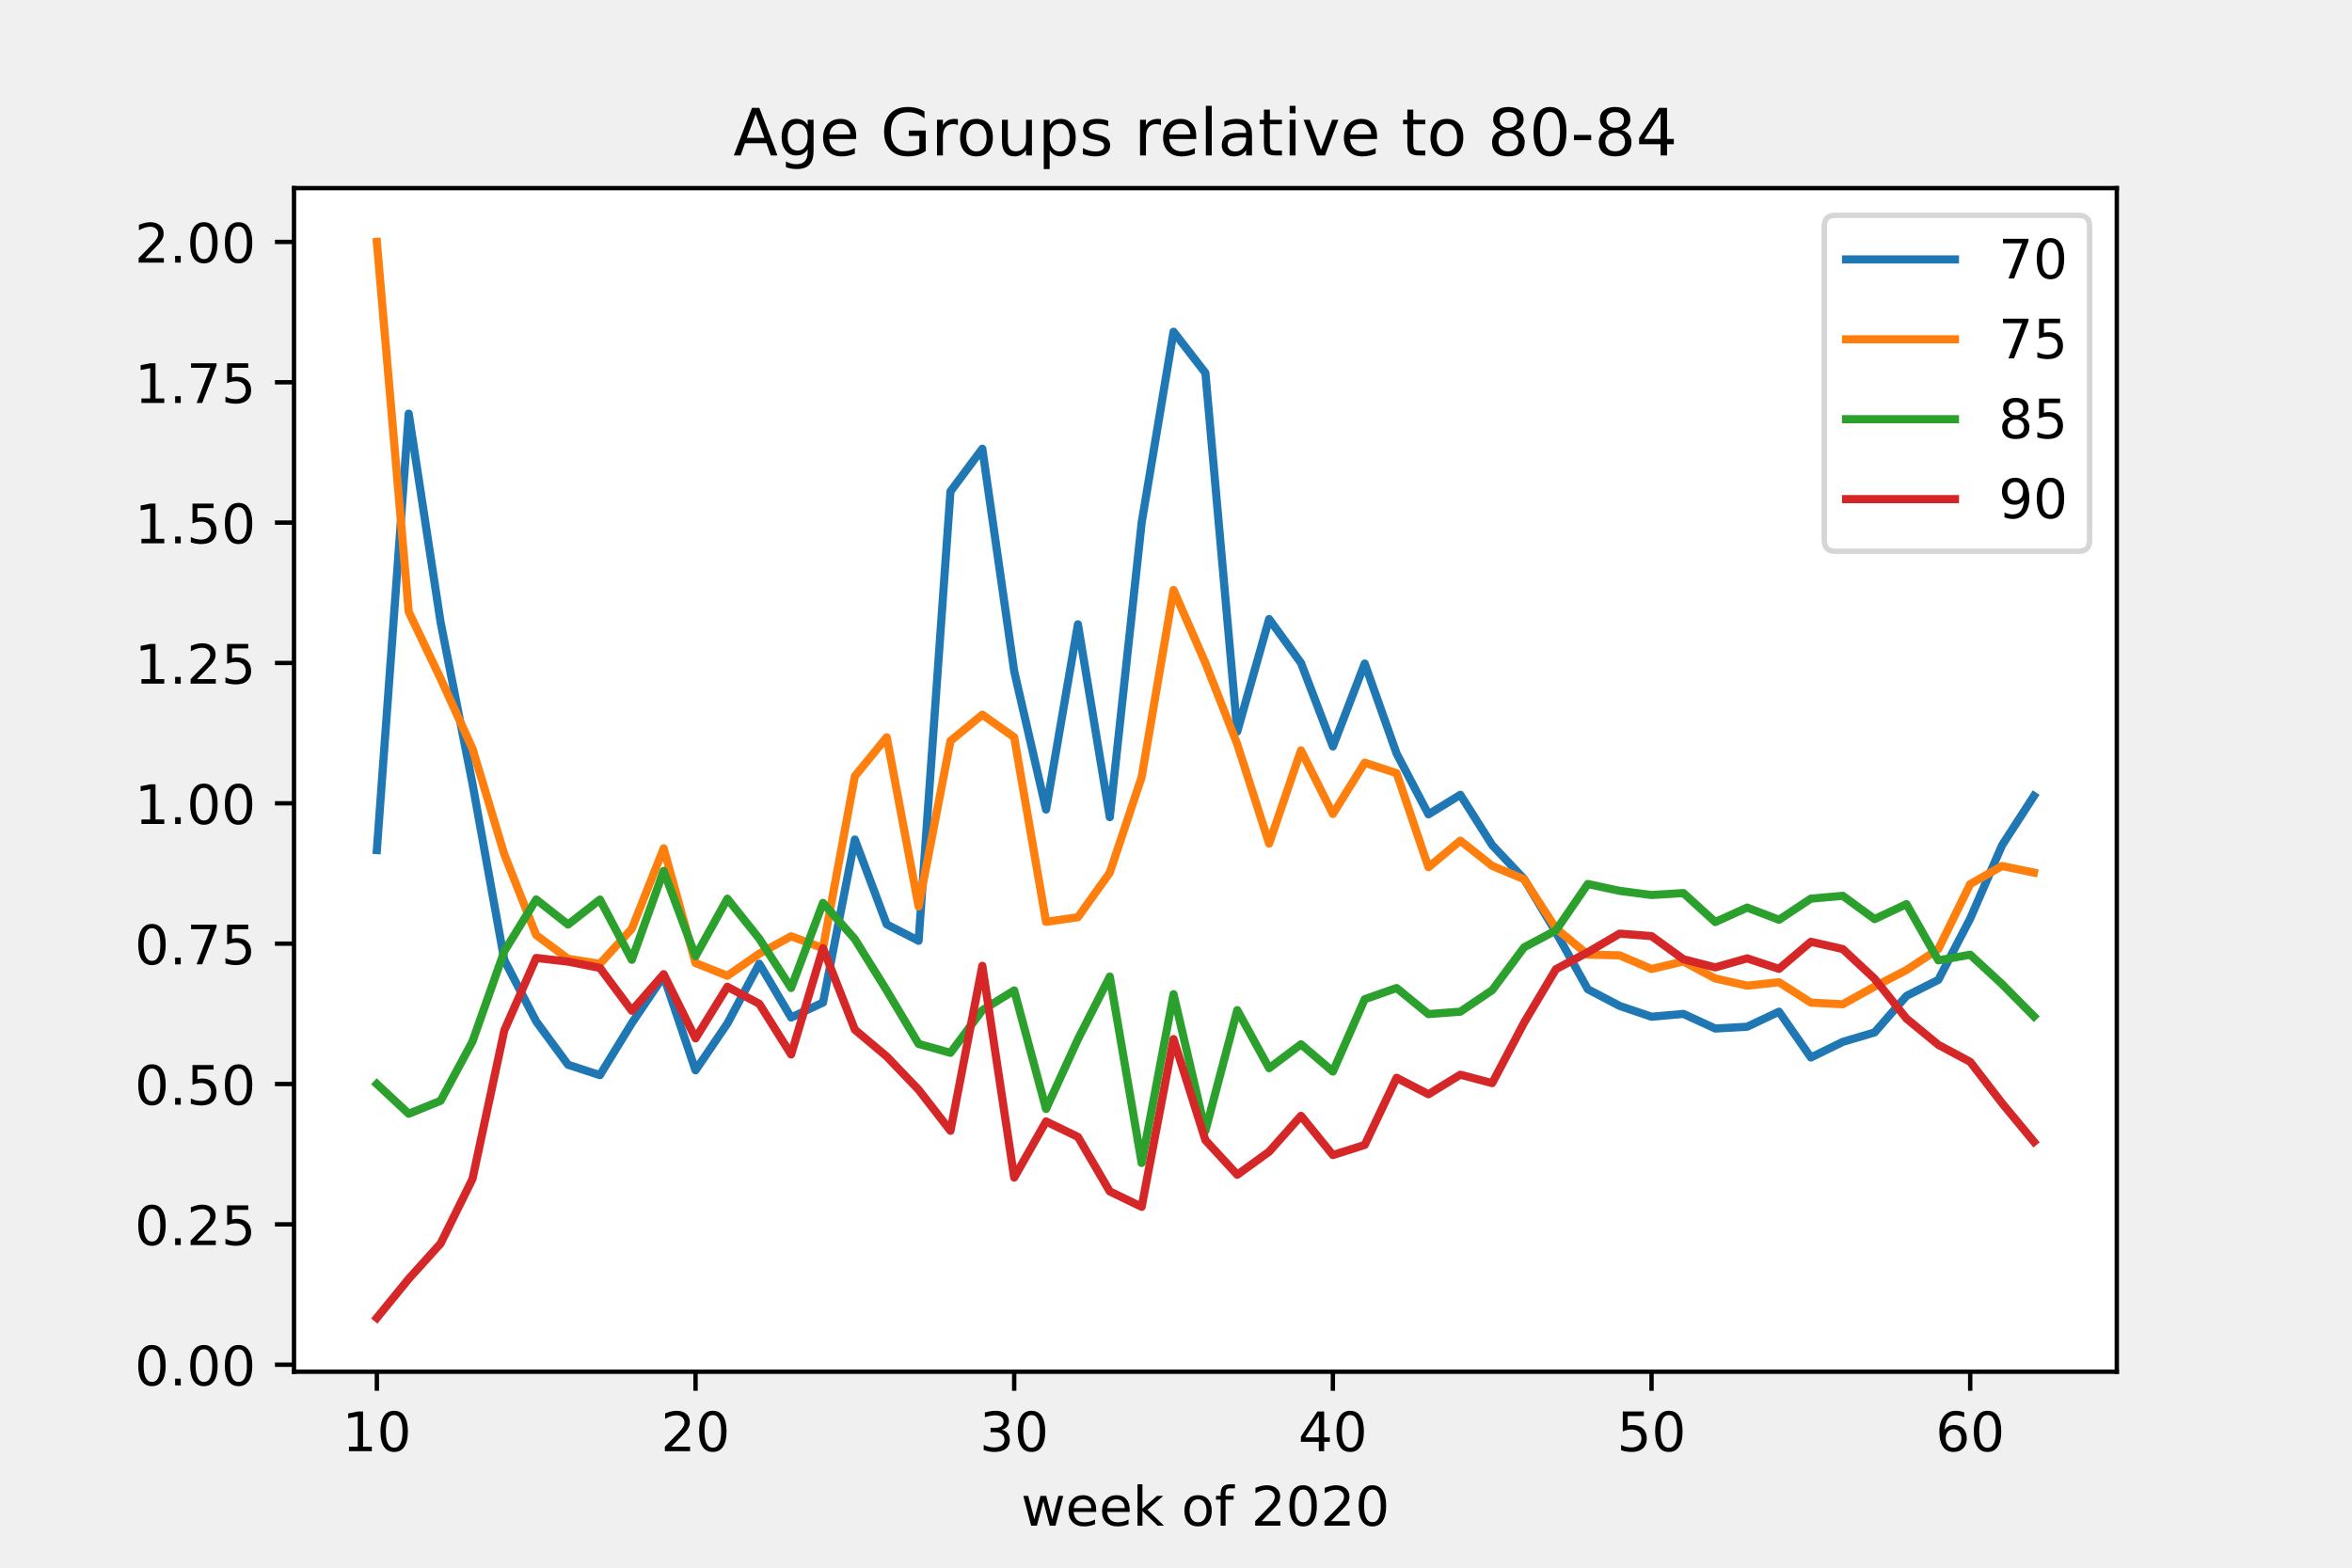
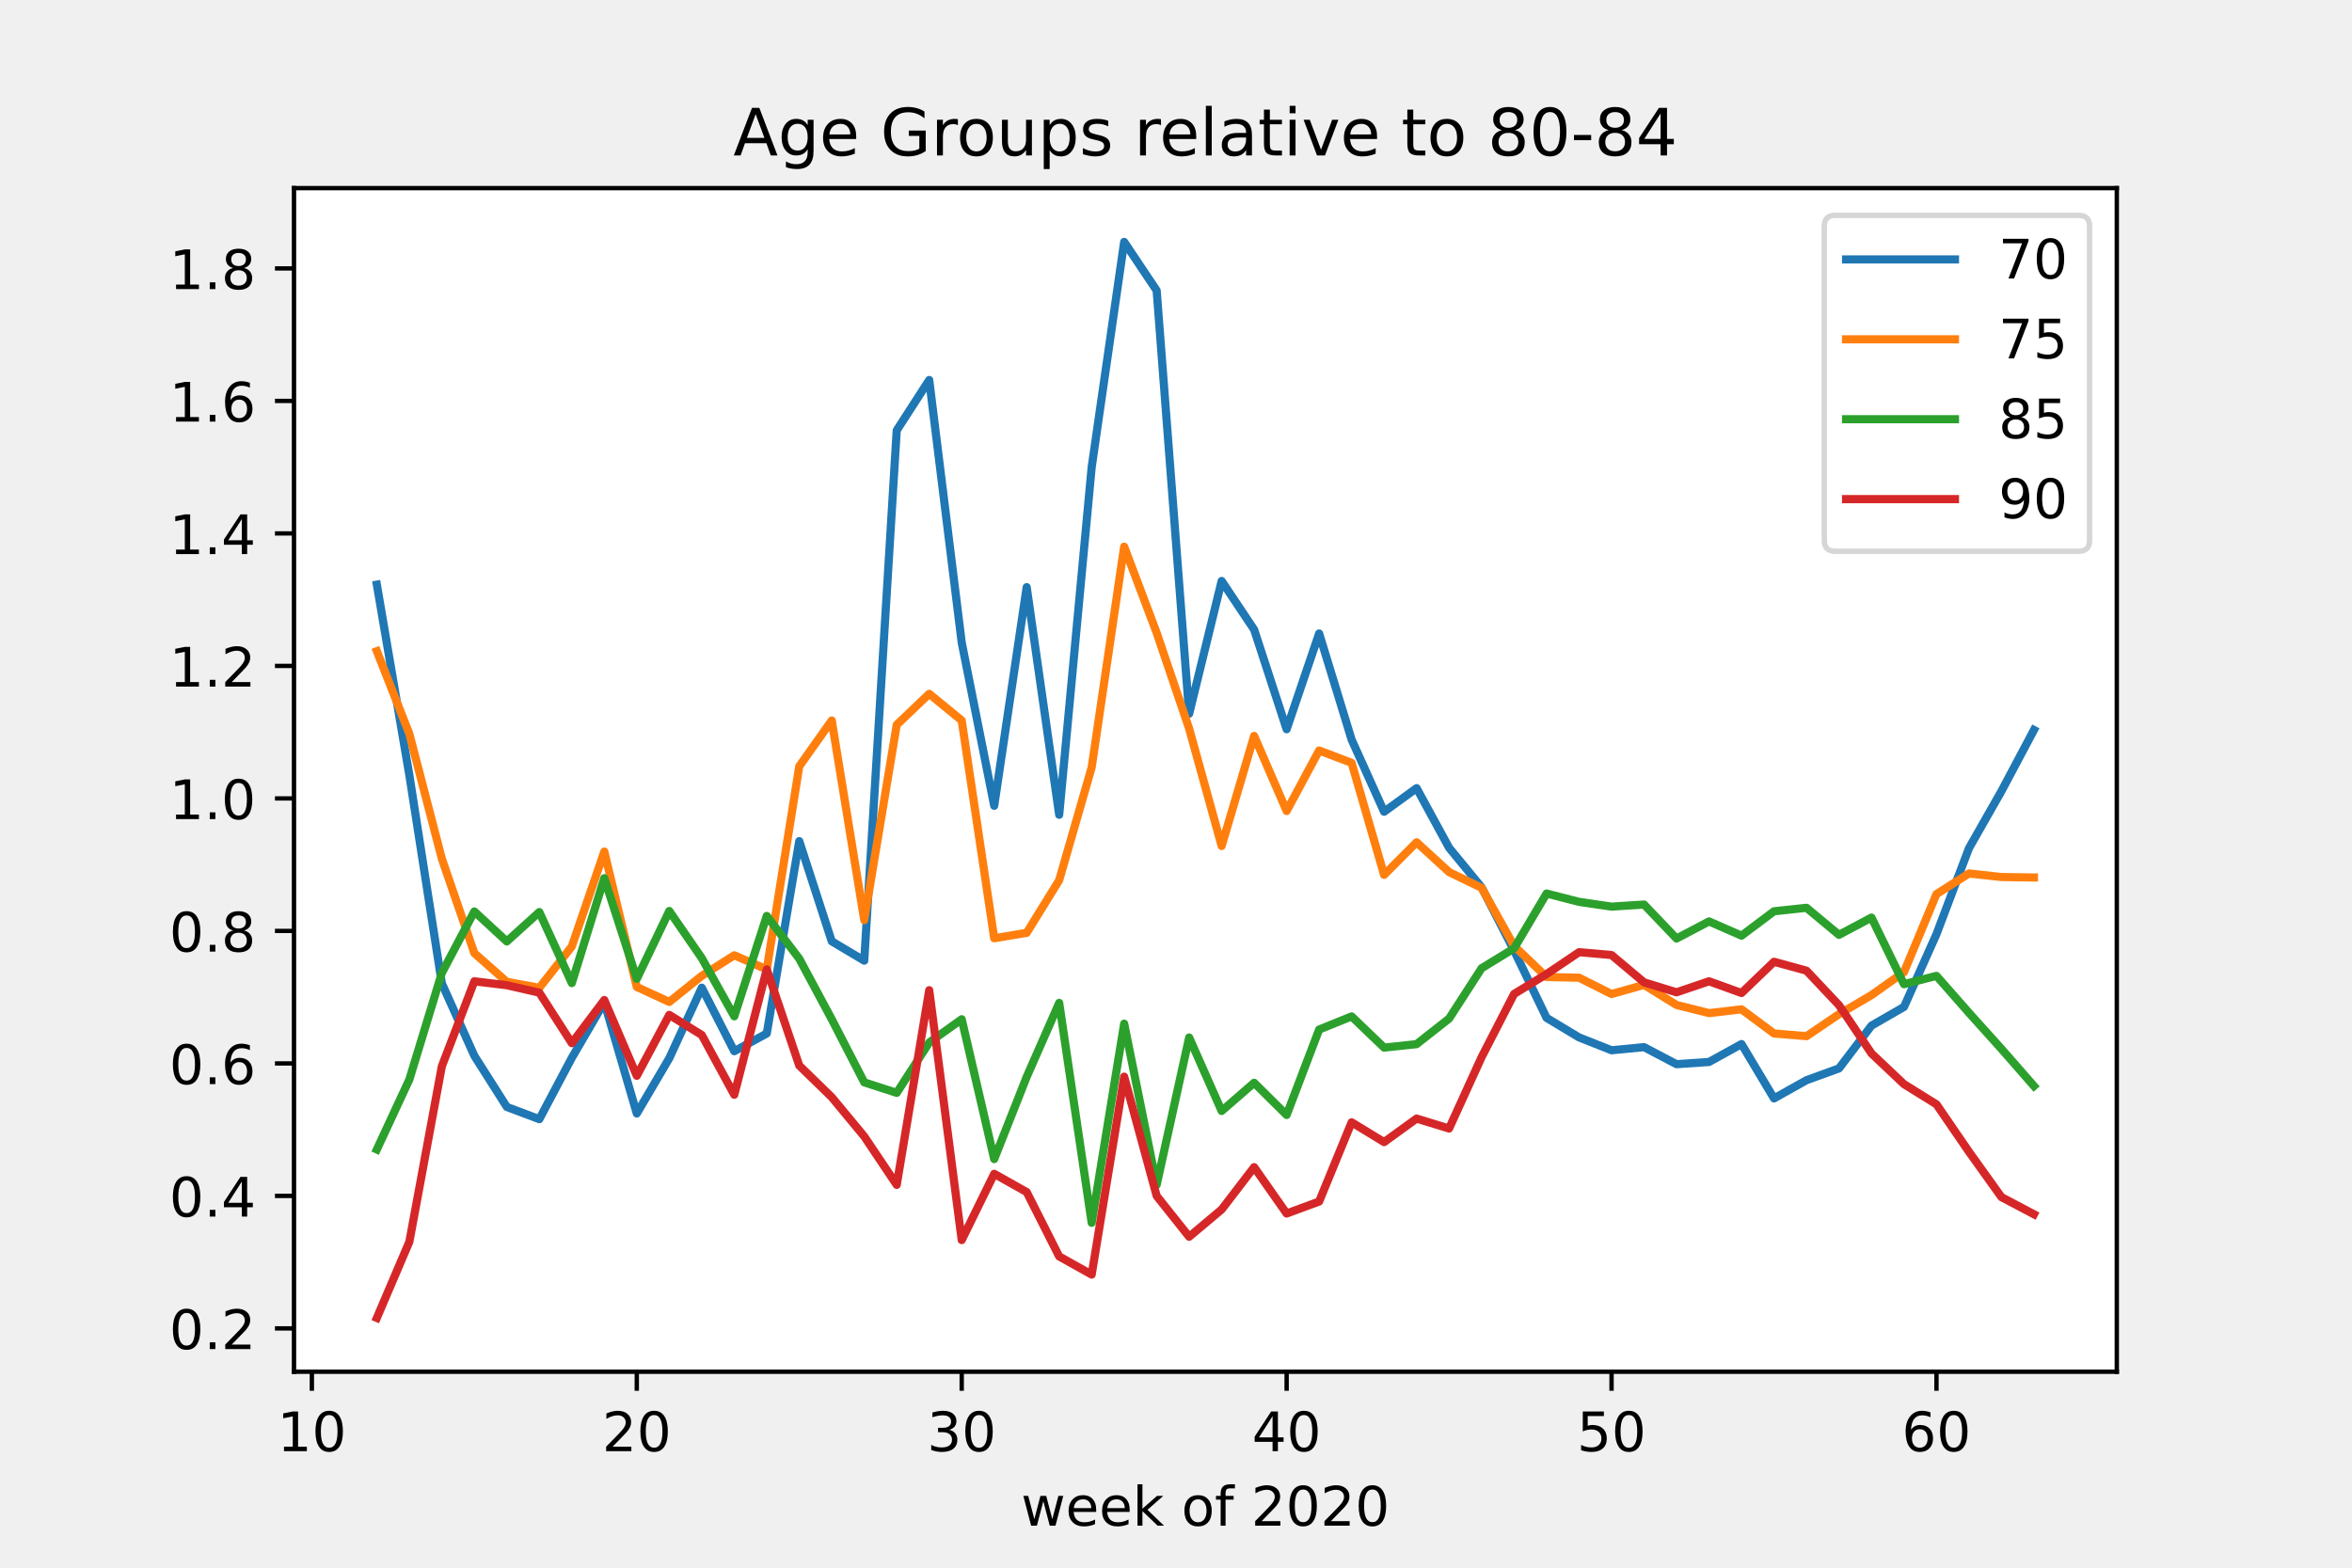
<svg xmlns="http://www.w3.org/2000/svg" xmlns:xlink="http://www.w3.org/1999/xlink" height="288pt" version="1.1" viewBox="0 0 432 288" width="432pt">
  <defs>
    <style type="text/css">*{stroke-linecap:butt;stroke-linejoin:round;}</style>
  </defs>
  <g id="figure_1">
    <g id="patch_1">
      <path d="M 0 288  L 432 288  L 432 0  L 0 0  z " style="fill:none;" />
    </g>
    <g id="axes_1">
      <g id="patch_2">
        <path d="M 54 252  L 388.8 252  L 388.8 34.56  L 54 34.56  z " style="fill:#ffffff;" />
      </g>
      <g id="matplotlib.axis_1">
        <g id="xtick_1">
          <g id="line2d_1">
            <defs>
-               <path d="M 0 0  L 0 3.5  " id="mf57b3a73d8" style="stroke:#000000;stroke-width:0.8;" />
+               <path d="M 0 0  L 0 3.5  " id="md1e7dd095e" style="stroke:#000000;stroke-width:0.8;" />
            </defs>
            <g>
-               <use style="stroke:#000000;stroke-width:0.8;" x="69.218" xlink:href="#mf57b3a73d8" y="252" />
+               <use style="stroke:#000000;stroke-width:0.8;" x="57.282" xlink:href="#md1e7dd095e" y="252" />
            </g>
          </g>
          <g id="text_1">
-             <g transform="translate(62.85568 266.5984)scale(0.1 -0.1)">
+             <g transform="translate(50.91985 266.5984)scale(0.1 -0.1)">
              <defs>
                <path d="M 12.406 8.297  L 28.516 8.297  L 28.516 63.922  L 10.984 60.406  L 10.984 69.391  L 28.422 72.906  L 38.281 72.906  L 38.281 8.297  L 54.391 8.297  L 54.391 0  L 12.406 0  z " id="DejaVuSans-49" />
                <path d="M 31.781 66.406  Q 24.172 66.406 20.328 58.906  Q 16.5 51.422 16.5 36.375  Q 16.5 21.391 20.328 13.891  Q 24.172 6.391 31.781 6.391  Q 39.453 6.391 43.281 13.891  Q 47.125 21.391 47.125 36.375  Q 47.125 51.422 43.281 58.906  Q 39.453 66.406 31.781 66.406  z M 31.781 74.219  Q 44.047 74.219 50.516 64.516  Q 56.984 54.828 56.984 36.375  Q 56.984 17.969 50.516 8.266  Q 44.047 -1.422 31.781 -1.422  Q 19.531 -1.422 13.062 8.266  Q 6.594 17.969 6.594 36.375  Q 6.594 54.828 13.062 64.516  Q 19.531 74.219 31.781 74.219  z " id="DejaVuSans-48" />
              </defs>
              <use xlink:href="#DejaVuSans-49" />
              <use x="63.623" xlink:href="#DejaVuSans-48" />
            </g>
          </g>
        </g>
        <g id="xtick_2">
          <g id="line2d_2">
            <g>
-               <use style="stroke:#000000;stroke-width:0.8;" x="127.75" xlink:href="#mf57b3a73d8" y="252" />
+               <use style="stroke:#000000;stroke-width:0.8;" x="116.961" xlink:href="#md1e7dd095e" y="252" />
            </g>
          </g>
          <g id="text_2">
-             <g transform="translate(121.3872 266.5984)scale(0.1 -0.1)">
+             <g transform="translate(110.599 266.5984)scale(0.1 -0.1)">
              <defs>
                <path d="M 19.188 8.297  L 53.609 8.297  L 53.609 0  L 7.328 0  L 7.328 8.297  Q 12.938 14.109 22.625 23.891  Q 32.328 33.688 34.812 36.531  Q 39.547 41.844 41.422 45.531  Q 43.312 49.219 43.312 52.781  Q 43.312 58.594 39.234 62.25  Q 35.156 65.922 28.609 65.922  Q 23.969 65.922 18.812 64.312  Q 13.672 62.703 7.812 59.422  L 7.812 69.391  Q 13.766 71.781 18.938 73  Q 24.125 74.219 28.422 74.219  Q 39.75 74.219 46.484 68.547  Q 53.219 62.891 53.219 53.422  Q 53.219 48.922 51.531 44.891  Q 49.859 40.875 45.406 35.406  Q 44.188 33.984 37.641 27.219  Q 31.109 20.453 19.188 8.297  z " id="DejaVuSans-50" />
              </defs>
              <use xlink:href="#DejaVuSans-50" />
              <use x="63.623" xlink:href="#DejaVuSans-48" />
            </g>
          </g>
        </g>
        <g id="xtick_3">
          <g id="line2d_3">
            <g>
-               <use style="stroke:#000000;stroke-width:0.8;" x="186.281" xlink:href="#mf57b3a73d8" y="252" />
+               <use style="stroke:#000000;stroke-width:0.8;" x="176.641" xlink:href="#md1e7dd095e" y="252" />
            </g>
          </g>
          <g id="text_3">
-             <g transform="translate(179.9186 266.5984)scale(0.1 -0.1)">
+             <g transform="translate(170.2781 266.5984)scale(0.1 -0.1)">
              <defs>
                <path d="M 40.578 39.312  Q 47.656 37.797 51.625 33  Q 55.609 28.219 55.609 21.188  Q 55.609 10.406 48.188 4.484  Q 40.766 -1.422 27.094 -1.422  Q 22.516 -1.422 17.656 -0.516  Q 12.797 0.391 7.625 2.203  L 7.625 11.719  Q 11.719 9.328 16.594 8.109  Q 21.484 6.891 26.812 6.891  Q 36.078 6.891 40.938 10.547  Q 45.797 14.203 45.797 21.188  Q 45.797 27.641 41.281 31.266  Q 36.766 34.906 28.719 34.906  L 20.219 34.906  L 20.219 43.016  L 29.109 43.016  Q 36.375 43.016 40.234 45.922  Q 44.094 48.828 44.094 54.297  Q 44.094 59.906 40.109 62.906  Q 36.141 65.922 28.719 65.922  Q 24.656 65.922 20.016 65.031  Q 15.375 64.156 9.812 62.312  L 9.812 71.094  Q 15.438 72.656 20.344 73.438  Q 25.25 74.219 29.594 74.219  Q 40.828 74.219 47.359 69.109  Q 53.906 64.016 53.906 55.328  Q 53.906 49.266 50.438 45.094  Q 46.969 40.922 40.578 39.312  z " id="DejaVuSans-51" />
              </defs>
              <use xlink:href="#DejaVuSans-51" />
              <use x="63.623" xlink:href="#DejaVuSans-48" />
            </g>
          </g>
        </g>
        <g id="xtick_4">
          <g id="line2d_4">
            <g>
-               <use style="stroke:#000000;stroke-width:0.8;" x="244.813" xlink:href="#mf57b3a73d8" y="252" />
+               <use style="stroke:#000000;stroke-width:0.8;" x="236.32" xlink:href="#md1e7dd095e" y="252" />
            </g>
          </g>
          <g id="text_4">
-             <g transform="translate(238.4501 266.5984)scale(0.1 -0.1)">
+             <g transform="translate(229.9573 266.5984)scale(0.1 -0.1)">
              <defs>
                <path d="M 37.797 64.312  L 12.891 25.391  L 37.797 25.391  z M 35.203 72.906  L 47.609 72.906  L 47.609 25.391  L 58.016 25.391  L 58.016 17.188  L 47.609 17.188  L 47.609 0  L 37.797 0  L 37.797 17.188  L 4.891 17.188  L 4.891 26.703  z " id="DejaVuSans-52" />
              </defs>
              <use xlink:href="#DejaVuSans-52" />
              <use x="63.623" xlink:href="#DejaVuSans-48" />
            </g>
          </g>
        </g>
        <g id="xtick_5">
          <g id="line2d_5">
            <g>
-               <use style="stroke:#000000;stroke-width:0.8;" x="303.344" xlink:href="#mf57b3a73d8" y="252" />
+               <use style="stroke:#000000;stroke-width:0.8;" x="295.999" xlink:href="#md1e7dd095e" y="252" />
            </g>
          </g>
          <g id="text_5">
-             <g transform="translate(296.9816 266.5984)scale(0.1 -0.1)">
+             <g transform="translate(289.6364 266.5984)scale(0.1 -0.1)">
              <defs>
                <path d="M 10.797 72.906  L 49.516 72.906  L 49.516 64.594  L 19.828 64.594  L 19.828 46.734  Q 21.969 47.469 24.109 47.828  Q 26.266 48.188 28.422 48.188  Q 40.625 48.188 47.75 41.5  Q 54.891 34.812 54.891 23.391  Q 54.891 11.625 47.562 5.094  Q 40.234 -1.422 26.906 -1.422  Q 22.312 -1.422 17.547 -0.641  Q 12.797 0.141 7.719 1.703  L 7.719 11.625  Q 12.109 9.234 16.797 8.062  Q 21.484 6.891 26.703 6.891  Q 35.156 6.891 40.078 11.328  Q 45.016 15.766 45.016 23.391  Q 45.016 31 40.078 35.438  Q 35.156 39.891 26.703 39.891  Q 22.75 39.891 18.812 39.016  Q 14.891 38.141 10.797 36.281  z " id="DejaVuSans-53" />
              </defs>
              <use xlink:href="#DejaVuSans-53" />
              <use x="63.623" xlink:href="#DejaVuSans-48" />
            </g>
          </g>
        </g>
        <g id="xtick_6">
          <g id="line2d_6">
            <g>
-               <use style="stroke:#000000;stroke-width:0.8;" x="361.876" xlink:href="#mf57b3a73d8" y="252" />
+               <use style="stroke:#000000;stroke-width:0.8;" x="355.678" xlink:href="#md1e7dd095e" y="252" />
            </g>
          </g>
          <g id="text_6">
-             <g transform="translate(355.513 266.5984)scale(0.1 -0.1)">
+             <g transform="translate(349.3156 266.5984)scale(0.1 -0.1)">
              <defs>
                <path d="M 33.016 40.375  Q 26.375 40.375 22.484 35.828  Q 18.609 31.297 18.609 23.391  Q 18.609 15.531 22.484 10.953  Q 26.375 6.391 33.016 6.391  Q 39.656 6.391 43.531 10.953  Q 47.406 15.531 47.406 23.391  Q 47.406 31.297 43.531 35.828  Q 39.656 40.375 33.016 40.375  z M 52.594 71.297  L 52.594 62.312  Q 48.875 64.062 45.094 64.984  Q 41.312 65.922 37.594 65.922  Q 27.828 65.922 22.672 59.328  Q 17.531 52.734 16.797 39.406  Q 19.672 43.656 24.016 45.922  Q 28.375 48.188 33.594 48.188  Q 44.578 48.188 50.953 41.516  Q 57.328 34.859 57.328 23.391  Q 57.328 12.156 50.688 5.359  Q 44.047 -1.422 33.016 -1.422  Q 20.359 -1.422 13.672 8.266  Q 6.984 17.969 6.984 36.375  Q 6.984 53.656 15.188 63.938  Q 23.391 74.219 37.203 74.219  Q 40.922 74.219 44.703 73.484  Q 48.484 72.75 52.594 71.297  z " id="DejaVuSans-54" />
              </defs>
              <use xlink:href="#DejaVuSans-54" />
              <use x="63.623" xlink:href="#DejaVuSans-48" />
            </g>
          </g>
        </g>
        <g id="text_7">
          <g transform="translate(187.5398 280.2766)scale(0.1 -0.1)">
            <defs>
              <path d="M 4.203 54.688  L 13.188 54.688  L 24.422 12.016  L 35.594 54.688  L 46.188 54.688  L 57.422 12.016  L 68.609 54.688  L 77.594 54.688  L 63.281 0  L 52.688 0  L 40.922 44.828  L 29.109 0  L 18.5 0  z " id="DejaVuSans-119" />
              <path d="M 56.203 29.594  L 56.203 25.203  L 14.891 25.203  Q 15.484 15.922 20.484 11.062  Q 25.484 6.203 34.422 6.203  Q 39.594 6.203 44.453 7.469  Q 49.312 8.734 54.109 11.281  L 54.109 2.781  Q 49.266 0.734 44.188 -0.344  Q 39.109 -1.422 33.891 -1.422  Q 20.797 -1.422 13.156 6.188  Q 5.516 13.812 5.516 26.812  Q 5.516 40.234 12.766 48.109  Q 20.016 56 32.328 56  Q 43.359 56 49.781 48.891  Q 56.203 41.797 56.203 29.594  z M 47.219 32.234  Q 47.125 39.594 43.094 43.984  Q 39.062 48.391 32.422 48.391  Q 24.906 48.391 20.391 44.141  Q 15.875 39.891 15.188 32.172  z " id="DejaVuSans-101" />
              <path d="M 9.078 75.984  L 18.109 75.984  L 18.109 31.109  L 44.922 54.688  L 56.391 54.688  L 27.391 29.109  L 57.625 0  L 45.906 0  L 18.109 26.703  L 18.109 0  L 9.078 0  z " id="DejaVuSans-107" />
              <path id="DejaVuSans-32" />
              <path d="M 30.609 48.391  Q 23.391 48.391 19.188 42.75  Q 14.984 37.109 14.984 27.297  Q 14.984 17.484 19.156 11.844  Q 23.344 6.203 30.609 6.203  Q 37.797 6.203 41.984 11.859  Q 46.188 17.531 46.188 27.297  Q 46.188 37.016 41.984 42.703  Q 37.797 48.391 30.609 48.391  z M 30.609 56  Q 42.328 56 49.016 48.375  Q 55.719 40.766 55.719 27.297  Q 55.719 13.875 49.016 6.219  Q 42.328 -1.422 30.609 -1.422  Q 18.844 -1.422 12.172 6.219  Q 5.516 13.875 5.516 27.297  Q 5.516 40.766 12.172 48.375  Q 18.844 56 30.609 56  z " id="DejaVuSans-111" />
              <path d="M 37.109 75.984  L 37.109 68.5  L 28.516 68.5  Q 23.688 68.5 21.797 66.547  Q 19.922 64.594 19.922 59.516  L 19.922 54.688  L 34.719 54.688  L 34.719 47.703  L 19.922 47.703  L 19.922 0  L 10.891 0  L 10.891 47.703  L 2.297 47.703  L 2.297 54.688  L 10.891 54.688  L 10.891 58.5  Q 10.891 67.625 15.141 71.797  Q 19.391 75.984 28.609 75.984  z " id="DejaVuSans-102" />
            </defs>
            <use xlink:href="#DejaVuSans-119" />
            <use x="81.787" xlink:href="#DejaVuSans-101" />
            <use x="143.311" xlink:href="#DejaVuSans-101" />
            <use x="204.834" xlink:href="#DejaVuSans-107" />
            <use x="262.744" xlink:href="#DejaVuSans-32" />
            <use x="294.531" xlink:href="#DejaVuSans-111" />
            <use x="355.713" xlink:href="#DejaVuSans-102" />
            <use x="390.918" xlink:href="#DejaVuSans-32" />
            <use x="422.705" xlink:href="#DejaVuSans-50" />
            <use x="486.328" xlink:href="#DejaVuSans-48" />
            <use x="549.951" xlink:href="#DejaVuSans-50" />
            <use x="613.574" xlink:href="#DejaVuSans-48" />
          </g>
        </g>
      </g>
      <g id="matplotlib.axis_2">
        <g id="ytick_1">
          <g id="line2d_7">
            <defs>
-               <path d="M 0 0  L -3.5 0  " id="mff36ef2e1e" style="stroke:#000000;stroke-width:0.8;" />
+               <path d="M 0 0  L -3.5 0  " id="m7fee36d234" style="stroke:#000000;stroke-width:0.8;" />
            </defs>
            <g>
-               <use style="stroke:#000000;stroke-width:0.8;" x="54" xlink:href="#mff36ef2e1e" y="250.711" />
+               <use style="stroke:#000000;stroke-width:0.8;" x="54" xlink:href="#m7fee36d234" y="244.041" />
            </g>
          </g>
          <g id="text_8">
-             <g transform="translate(24.73438 254.51)scale(0.1 -0.1)">
+             <g transform="translate(31.09688 247.84)scale(0.1 -0.1)">
              <defs>
                <path d="M 10.688 12.406  L 21 12.406  L 21 0  L 10.688 0  z " id="DejaVuSans-46" />
              </defs>
              <use xlink:href="#DejaVuSans-48" />
              <use x="63.623" xlink:href="#DejaVuSans-46" />
-               <use x="95.41" xlink:href="#DejaVuSans-48" />
-               <use x="159.033" xlink:href="#DejaVuSans-48" />
+               <use x="95.41" xlink:href="#DejaVuSans-50" />
            </g>
          </g>
        </g>
        <g id="ytick_2">
          <g id="line2d_8">
            <g>
-               <use style="stroke:#000000;stroke-width:0.8;" x="54" xlink:href="#mff36ef2e1e" y="224.927" />
+               <use style="stroke:#000000;stroke-width:0.8;" x="54" xlink:href="#m7fee36d234" y="219.7" />
            </g>
          </g>
          <g id="text_9">
-             <g transform="translate(24.73438 228.7267)scale(0.1 -0.1)">
+             <g transform="translate(31.09688 223.4989)scale(0.1 -0.1)">
              <use xlink:href="#DejaVuSans-48" />
              <use x="63.623" xlink:href="#DejaVuSans-46" />
-               <use x="95.41" xlink:href="#DejaVuSans-50" />
-               <use x="159.033" xlink:href="#DejaVuSans-53" />
+               <use x="95.41" xlink:href="#DejaVuSans-52" />
            </g>
          </g>
        </g>
        <g id="ytick_3">
          <g id="line2d_9">
            <g>
-               <use style="stroke:#000000;stroke-width:0.8;" x="54" xlink:href="#mff36ef2e1e" y="199.144" />
+               <use style="stroke:#000000;stroke-width:0.8;" x="54" xlink:href="#m7fee36d234" y="195.359" />
            </g>
          </g>
          <g id="text_10">
-             <g transform="translate(24.73438 202.9433)scale(0.1 -0.1)">
+             <g transform="translate(31.09688 199.1578)scale(0.1 -0.1)">
              <use xlink:href="#DejaVuSans-48" />
              <use x="63.623" xlink:href="#DejaVuSans-46" />
-               <use x="95.41" xlink:href="#DejaVuSans-53" />
-               <use x="159.033" xlink:href="#DejaVuSans-48" />
+               <use x="95.41" xlink:href="#DejaVuSans-54" />
            </g>
          </g>
        </g>
        <g id="ytick_4">
          <g id="line2d_10">
            <g>
-               <use style="stroke:#000000;stroke-width:0.8;" x="54" xlink:href="#mff36ef2e1e" y="173.361" />
+               <use style="stroke:#000000;stroke-width:0.8;" x="54" xlink:href="#m7fee36d234" y="171.017" />
            </g>
          </g>
          <g id="text_11">
-             <g transform="translate(24.73438 177.1599)scale(0.1 -0.1)">
-               <defs>
-                 <path d="M 8.203 72.906  L 55.078 72.906  L 55.078 68.703  L 28.609 0  L 18.312 0  L 43.219 64.594  L 8.203 64.594  z " id="DejaVuSans-55" />
+             <g transform="translate(31.09688 174.8166)scale(0.1 -0.1)">
+               <defs>
+                 <path d="M 31.781 34.625  Q 24.75 34.625 20.719 30.859  Q 16.703 27.094 16.703 20.516  Q 16.703 13.922 20.719 10.156  Q 24.75 6.391 31.781 6.391  Q 38.812 6.391 42.859 10.172  Q 46.922 13.969 46.922 20.516  Q 46.922 27.094 42.891 30.859  Q 38.875 34.625 31.781 34.625  z M 21.922 38.812  Q 15.578 40.375 12.031 44.719  Q 8.5 49.078 8.5 55.328  Q 8.5 64.062 14.719 69.141  Q 20.953 74.219 31.781 74.219  Q 42.672 74.219 48.875 69.141  Q 55.078 64.062 55.078 55.328  Q 55.078 49.078 51.531 44.719  Q 48 40.375 41.703 38.812  Q 48.828 37.156 52.797 32.312  Q 56.781 27.484 56.781 20.516  Q 56.781 9.906 50.312 4.234  Q 43.844 -1.422 31.781 -1.422  Q 19.734 -1.422 13.25 4.234  Q 6.781 9.906 6.781 20.516  Q 6.781 27.484 10.781 32.312  Q 14.797 37.156 21.922 38.812  z M 18.312 54.391  Q 18.312 48.734 21.844 45.562  Q 25.391 42.391 31.781 42.391  Q 38.141 42.391 41.719 45.562  Q 45.312 48.734 45.312 54.391  Q 45.312 60.062 41.719 63.234  Q 38.141 66.406 31.781 66.406  Q 25.391 66.406 21.844 63.234  Q 18.312 60.062 18.312 54.391  z " id="DejaVuSans-56" />
              </defs>
              <use xlink:href="#DejaVuSans-48" />
              <use x="63.623" xlink:href="#DejaVuSans-46" />
-               <use x="95.41" xlink:href="#DejaVuSans-55" />
-               <use x="159.033" xlink:href="#DejaVuSans-53" />
+               <use x="95.41" xlink:href="#DejaVuSans-56" />
            </g>
          </g>
        </g>
        <g id="ytick_5">
          <g id="line2d_11">
            <g>
-               <use style="stroke:#000000;stroke-width:0.8;" x="54" xlink:href="#mff36ef2e1e" y="147.577" />
+               <use style="stroke:#000000;stroke-width:0.8;" x="54" xlink:href="#m7fee36d234" y="146.676" />
            </g>
          </g>
          <g id="text_12">
-             <g transform="translate(24.73438 151.3765)scale(0.1 -0.1)">
+             <g transform="translate(31.09688 150.4755)scale(0.1 -0.1)">
              <use xlink:href="#DejaVuSans-49" />
              <use x="63.623" xlink:href="#DejaVuSans-46" />
              <use x="95.41" xlink:href="#DejaVuSans-48" />
-               <use x="159.033" xlink:href="#DejaVuSans-48" />
            </g>
          </g>
        </g>
        <g id="ytick_6">
          <g id="line2d_12">
            <g>
-               <use style="stroke:#000000;stroke-width:0.8;" x="54" xlink:href="#mff36ef2e1e" y="121.794" />
+               <use style="stroke:#000000;stroke-width:0.8;" x="54" xlink:href="#m7fee36d234" y="122.335" />
            </g>
          </g>
          <g id="text_13">
-             <g transform="translate(24.73438 125.5931)scale(0.1 -0.1)">
+             <g transform="translate(31.09688 126.1344)scale(0.1 -0.1)">
              <use xlink:href="#DejaVuSans-49" />
              <use x="63.623" xlink:href="#DejaVuSans-46" />
              <use x="95.41" xlink:href="#DejaVuSans-50" />
-               <use x="159.033" xlink:href="#DejaVuSans-53" />
            </g>
          </g>
        </g>
        <g id="ytick_7">
          <g id="line2d_13">
            <g>
-               <use style="stroke:#000000;stroke-width:0.8;" x="54" xlink:href="#mff36ef2e1e" y="96.01" />
+               <use style="stroke:#000000;stroke-width:0.8;" x="54" xlink:href="#m7fee36d234" y="97.994" />
            </g>
          </g>
          <g id="text_14">
-             <g transform="translate(24.73438 99.80965)scale(0.1 -0.1)">
-               <use xlink:href="#DejaVuSans-49" />
-               <use x="63.623" xlink:href="#DejaVuSans-46" />
-               <use x="95.41" xlink:href="#DejaVuSans-53" />
-               <use x="159.033" xlink:href="#DejaVuSans-48" />
+             <g transform="translate(31.09688 101.7933)scale(0.1 -0.1)">
+               <use xlink:href="#DejaVuSans-49" />
+               <use x="63.623" xlink:href="#DejaVuSans-46" />
+               <use x="95.41" xlink:href="#DejaVuSans-52" />
            </g>
          </g>
        </g>
        <g id="ytick_8">
          <g id="line2d_14">
            <g>
-               <use style="stroke:#000000;stroke-width:0.8;" x="54" xlink:href="#mff36ef2e1e" y="70.227" />
+               <use style="stroke:#000000;stroke-width:0.8;" x="54" xlink:href="#m7fee36d234" y="73.653" />
            </g>
          </g>
          <g id="text_15">
-             <g transform="translate(24.73438 74.02625)scale(0.1 -0.1)">
-               <use xlink:href="#DejaVuSans-49" />
-               <use x="63.623" xlink:href="#DejaVuSans-46" />
-               <use x="95.41" xlink:href="#DejaVuSans-55" />
-               <use x="159.033" xlink:href="#DejaVuSans-53" />
+             <g transform="translate(31.09688 77.45219)scale(0.1 -0.1)">
+               <use xlink:href="#DejaVuSans-49" />
+               <use x="63.623" xlink:href="#DejaVuSans-46" />
+               <use x="95.41" xlink:href="#DejaVuSans-54" />
            </g>
          </g>
        </g>
        <g id="ytick_9">
          <g id="line2d_15">
            <g>
-               <use style="stroke:#000000;stroke-width:0.8;" x="54" xlink:href="#mff36ef2e1e" y="44.444" />
+               <use style="stroke:#000000;stroke-width:0.8;" x="54" xlink:href="#m7fee36d234" y="49.312" />
            </g>
          </g>
          <g id="text_16">
-             <g transform="translate(24.73438 48.24285)scale(0.1 -0.1)">
-               <use xlink:href="#DejaVuSans-50" />
-               <use x="63.623" xlink:href="#DejaVuSans-46" />
-               <use x="95.41" xlink:href="#DejaVuSans-48" />
-               <use x="159.033" xlink:href="#DejaVuSans-48" />
+             <g transform="translate(31.09688 53.11108)scale(0.1 -0.1)">
+               <use xlink:href="#DejaVuSans-49" />
+               <use x="63.623" xlink:href="#DejaVuSans-46" />
+               <use x="95.41" xlink:href="#DejaVuSans-56" />
            </g>
          </g>
        </g>
      </g>
      <g id="line2d_16">
-         <path clip-path="url(#pe2f4427580)" d="M 69.218 156.172  L 75.071 75.99  L 80.924 114.301  L 86.778 143.957  L 92.631 176.377  L 98.484 187.641  L 104.337 195.607  L 110.19 197.513  L 116.043 187.964  L 121.897 179.311  L 127.75 196.629  L 133.603 188.022  L 139.456 177.044  L 145.309 186.931  L 151.162 184.173  L 157.015 154.231  L 162.869 169.822  L 168.722 172.834  L 174.575 90.281  L 180.428 82.44  L 186.281 123.311  L 192.134 148.723  L 197.987 114.694  L 203.841 150.124  L 209.694 96.01  L 215.547 60.945  L 221.4 68.508  L 227.253 134.395  L 233.106 113.728  L 238.959 121.794  L 244.813 137.133  L 250.666 121.904  L 256.519 138.431  L 262.372 149.601  L 268.225 146.016  L 274.078 155.259  L 279.931 161.471  L 285.785 171.255  L 291.638 181.732  L 297.491 184.8  L 303.344 186.785  L 309.197 186.266  L 315.05 188.953  L 320.903 188.621  L 326.757 185.861  L 332.61 194.273  L 338.463 191.401  L 344.316 189.667  L 350.169 182.961  L 356.022 180.011  L 361.876 168.75  L 367.729 155.275  L 373.582 146.23  " style="fill:none;stroke:#1f77b4;stroke-linecap:square;stroke-width:1.5;" />
+         <path clip-path="url(#p4d94c373e0)" d="M 69.218 107.408  L 75.186 142.404  L 81.154 180.662  L 87.122 193.955  L 93.09 203.355  L 99.058 205.604  L 105.026 194.335  L 110.994 184.124  L 116.961 204.561  L 122.929 194.404  L 128.897 181.449  L 134.865 193.117  L 140.833 189.862  L 146.801 154.528  L 152.769 172.927  L 158.737 176.482  L 164.705 79.062  L 170.673 69.81  L 176.641 118.04  L 182.609 148.029  L 188.576 107.872  L 194.544 149.681  L 200.512 85.824  L 206.48 44.444  L 212.448 53.369  L 218.416 131.12  L 224.384 106.732  L 230.352 115.676  L 236.32 133.967  L 242.288 116.379  L 248.256 135.883  L 254.224 149.128  L 260.191 144.79  L 266.159 155.744  L 272.127 163.012  L 278.095 174.618  L 284.063 186.99  L 290.031 190.58  L 295.999 192.945  L 301.967 192.371  L 307.935 195.503  L 313.903 195.096  L 319.871 191.804  L 325.839 201.79  L 331.806 198.441  L 337.774 196.276  L 343.742 188.418  L 349.71 184.987  L 355.678 171.613  L 361.646 155.823  L 367.614 145.335  L 373.582 134.107  " style="fill:none;stroke:#1f77b4;stroke-linecap:square;stroke-width:1.5;" />
      </g>
      <g id="line2d_17">
-         <path clip-path="url(#pe2f4427580)" d="M 69.218 44.444  L 75.071 112.39  L 80.924 124.659  L 86.778 137.521  L 92.631 156.967  L 98.484 171.784  L 104.337 176.133  L 110.19 177.062  L 116.043 170.623  L 121.897 155.856  L 127.75 176.924  L 133.603 179.259  L 139.456 175.202  L 145.309 172.004  L 151.162 174.192  L 157.015 142.587  L 162.869 135.444  L 168.722 166.52  L 174.575 136.118  L 180.428 131.293  L 186.281 135.444  L 192.134 169.35  L 197.987 168.503  L 203.841 160.31  L 209.694 142.743  L 215.547 108.386  L 221.4 121.794  L 227.253 136.721  L 233.106 154.982  L 238.959 137.848  L 244.813 149.535  L 250.666 140.117  L 256.519 142.041  L 262.372 159.324  L 268.225 154.441  L 274.078 159.07  L 279.931 161.525  L 285.785 170.546  L 291.638 175.375  L 297.491 175.508  L 303.344 178.012  L 309.197 176.635  L 315.05 179.76  L 320.903 181.075  L 326.757 180.446  L 332.61 184.19  L 338.463 184.491  L 344.316 181.234  L 350.169 178.206  L 356.022 174.359  L 361.876 162.414  L 367.729 159.094  L 373.582 160.309  " style="fill:none;stroke:#ff7f0e;stroke-linecap:square;stroke-width:1.5;" />
+         <path clip-path="url(#p4d94c373e0)" d="M 69.218 119.631  L 75.186 134.81  L 81.154 157.757  L 87.122 175.1  L 93.09 180.375  L 99.058 181.47  L 105.026 173.872  L 110.994 156.445  L 116.961 181.308  L 122.929 184.063  L 128.897 179.276  L 134.865 175.501  L 140.833 178.084  L 146.801 140.787  L 152.769 132.358  L 158.737 169.03  L 164.705 133.153  L 170.673 127.46  L 176.641 132.358  L 182.609 172.37  L 188.576 171.37  L 194.544 161.702  L 200.512 140.971  L 206.48 100.428  L 212.448 116.25  L 218.416 133.865  L 224.384 155.414  L 230.352 135.195  L 236.32 148.987  L 242.288 137.872  L 248.256 140.144  L 254.224 160.722  L 260.191 154.736  L 266.159 160.207  L 272.127 163.108  L 278.095 173.781  L 284.063 179.487  L 290.031 179.615  L 295.999 182.609  L 301.967 180.933  L 307.935 184.621  L 313.903 186.117  L 319.871 185.425  L 325.839 189.858  L 331.806 190.358  L 337.774 186.316  L 343.742 182.809  L 349.71 178.584  L 355.678 164.254  L 361.646 160.465  L 367.614 161.12  L 373.582 161.203  " style="fill:none;stroke:#ff7f0e;stroke-linecap:square;stroke-width:1.5;" />
      </g>
      <g id="line2d_18">
-         <path clip-path="url(#pe2f4427580)" d="M 69.218 199.144  L 75.071 204.604  L 80.924 202.229  L 86.778 191.341  L 92.631 174.751  L 98.484 165.237  L 104.337 169.846  L 110.19 165.268  L 116.043 176.327  L 121.897 159.995  L 127.75 175.666  L 133.603 165.103  L 139.456 172.44  L 145.309 181.503  L 151.162 165.875  L 157.015 172.529  L 162.869 181.955  L 168.722 191.777  L 174.575 193.414  L 180.428 185.574  L 186.281 181.955  L 192.134 203.728  L 197.987 190.923  L 203.841 179.409  L 209.694 213.647  L 215.547 182.643  L 221.4 207.738  L 227.253 185.574  L 233.106 196.235  L 238.959 191.847  L 244.813 196.859  L 250.666 183.564  L 256.519 181.514  L 262.372 186.302  L 268.225 185.853  L 274.078 181.905  L 279.931 174.038  L 285.785 170.924  L 291.638 162.403  L 297.491 163.662  L 303.344 164.424  L 309.197 164.062  L 315.05 169.388  L 320.903 166.734  L 326.757 168.97  L 332.61 165.09  L 338.463 164.573  L 344.316 168.843  L 350.169 166.105  L 356.022 176.422  L 361.876 175.395  L 367.729 180.798  L 373.582 186.715  " style="fill:none;stroke:#2ca02c;stroke-linecap:square;stroke-width:1.5;" />
+         <path clip-path="url(#p4d94c373e0)" d="M 69.218 211.17  L 75.186 198.32  L 81.154 178.743  L 87.122 167.445  L 93.09 172.955  L 99.058 167.553  L 105.026 180.603  L 110.994 161.33  L 116.961 179.824  L 122.929 167.358  L 128.897 176.016  L 134.865 186.711  L 140.833 168.269  L 146.801 176.121  L 152.769 187.245  L 158.737 198.836  L 164.705 200.768  L 170.673 191.515  L 176.641 187.245  L 182.609 212.938  L 188.576 197.828  L 194.544 184.24  L 200.512 224.644  L 206.48 188.056  L 212.448 217.671  L 218.416 190.6  L 224.384 204.096  L 230.352 198.918  L 236.32 204.833  L 242.288 189.144  L 248.256 186.724  L 254.224 192.457  L 260.191 191.818  L 266.159 187.127  L 272.127 177.878  L 278.095 174.228  L 284.063 164.15  L 290.031 165.68  L 295.999 166.557  L 301.967 166.172  L 307.935 172.415  L 313.903 169.275  L 319.871 171.89  L 325.839 167.412  L 331.806 166.77  L 337.774 171.738  L 343.742 168.572  L 349.71 180.807  L 355.678 179.277  L 361.646 186.062  L 367.614 192.691  L 373.582 199.513  " style="fill:none;stroke:#2ca02c;stroke-linecap:square;stroke-width:1.5;" />
      </g>
      <g id="line2d_19">
-         <path clip-path="url(#pe2f4427580)" d="M 69.218 242.116  L 75.071 234.937  L 80.924 228.453  L 86.778 216.601  L 92.631 189.282  L 98.484 175.989  L 104.337 176.657  L 110.19 177.815  L 116.043 185.682  L 121.897 178.966  L 127.75 190.759  L 133.603 181.281  L 139.456 184.411  L 145.309 193.716  L 151.162 174.192  L 157.015 189.163  L 162.869 194.088  L 168.722 200.196  L 174.575 207.738  L 180.428 177.432  L 186.281 216.333  L 192.134 206.02  L 197.987 208.86  L 203.841 218.879  L 209.694 221.705  L 215.547 190.893  L 221.4 209.457  L 227.253 215.816  L 233.106 211.573  L 238.959 204.982  L 244.813 212.199  L 250.666 210.335  L 256.519 198.001  L 262.372 201.027  L 268.225 197.437  L 274.078 198.979  L 279.931 187.877  L 285.785 178.044  L 291.638 174.944  L 297.491 171.516  L 303.344 171.975  L 309.197 176.223  L 315.05 177.721  L 320.903 176.065  L 326.757 177.987  L 332.61 173.014  L 338.463 174.348  L 344.316 179.808  L 350.169 187.125  L 356.022 191.944  L 361.876 195.074  L 367.729 202.674  L 373.582 209.754  " style="fill:none;stroke:#d62728;stroke-linecap:square;stroke-width:1.5;" />
+         <path clip-path="url(#p4d94c373e0)" d="M 69.218 242.116  L 75.186 228.13  L 81.154 195.891  L 87.122 180.275  L 93.09 180.993  L 99.058 182.359  L 105.026 191.643  L 110.994 183.717  L 116.961 197.634  L 122.929 186.449  L 128.897 190.143  L 134.865 201.124  L 140.833 178.084  L 146.801 195.751  L 152.769 201.563  L 158.737 208.771  L 164.705 217.671  L 170.673 181.907  L 176.641 227.813  L 182.609 215.643  L 188.576 218.994  L 194.544 230.818  L 200.512 234.152  L 206.48 197.793  L 212.448 219.7  L 218.416 227.203  L 224.384 222.196  L 230.352 214.418  L 236.32 222.935  L 242.288 220.735  L 248.256 206.18  L 254.224 209.815  L 260.191 205.493  L 266.159 207.317  L 272.127 194.214  L 278.095 182.602  L 284.063 178.953  L 290.031 174.925  L 295.999 175.45  L 301.967 180.462  L 307.935 182.298  L 313.903 180.273  L 319.871 182.426  L 325.839 176.689  L 331.806 178.324  L 337.774 184.66  L 343.742 193.525  L 349.71 199.168  L 355.678 202.876  L 361.646 211.59  L 367.614 219.921  L 373.582 223.072  " style="fill:none;stroke:#d62728;stroke-linecap:square;stroke-width:1.5;" />
      </g>
      <g id="patch_3">
        <path d="M 54 252  L 54 34.56  " style="fill:none;stroke:#000000;stroke-linecap:square;stroke-linejoin:miter;stroke-width:0.8;" />
      </g>
      <g id="patch_4">
        <path d="M 388.8 252  L 388.8 34.56  " style="fill:none;stroke:#000000;stroke-linecap:square;stroke-linejoin:miter;stroke-width:0.8;" />
      </g>
      <g id="patch_5">
        <path d="M 54 252  L 388.8 252  " style="fill:none;stroke:#000000;stroke-linecap:square;stroke-linejoin:miter;stroke-width:0.8;" />
      </g>
      <g id="patch_6">
        <path d="M 54 34.56  L 388.8 34.56  " style="fill:none;stroke:#000000;stroke-linecap:square;stroke-linejoin:miter;stroke-width:0.8;" />
      </g>
      <g id="text_17">
        <g transform="translate(134.6906 28.56)scale(0.12 -0.12)">
          <defs>
            <path d="M 34.188 63.188  L 20.797 26.906  L 47.609 26.906  z M 28.609 72.906  L 39.797 72.906  L 67.578 0  L 57.328 0  L 50.688 18.703  L 17.828 18.703  L 11.188 0  L 0.781 0  z " id="DejaVuSans-65" />
            <path d="M 45.406 27.984  Q 45.406 37.75 41.375 43.109  Q 37.359 48.484 30.078 48.484  Q 22.859 48.484 18.828 43.109  Q 14.797 37.75 14.797 27.984  Q 14.797 18.266 18.828 12.891  Q 22.859 7.516 30.078 7.516  Q 37.359 7.516 41.375 12.891  Q 45.406 18.266 45.406 27.984  z M 54.391 6.781  Q 54.391 -7.172 48.188 -13.984  Q 42 -20.797 29.203 -20.797  Q 24.469 -20.797 20.266 -20.094  Q 16.062 -19.391 12.109 -17.922  L 12.109 -9.188  Q 16.062 -11.328 19.922 -12.344  Q 23.781 -13.375 27.781 -13.375  Q 36.625 -13.375 41.016 -8.766  Q 45.406 -4.156 45.406 5.172  L 45.406 9.625  Q 42.625 4.781 38.281 2.391  Q 33.938 0 27.875 0  Q 17.828 0 11.672 7.656  Q 5.516 15.328 5.516 27.984  Q 5.516 40.672 11.672 48.328  Q 17.828 56 27.875 56  Q 33.938 56 38.281 53.609  Q 42.625 51.219 45.406 46.391  L 45.406 54.688  L 54.391 54.688  z " id="DejaVuSans-103" />
            <path d="M 59.516 10.406  L 59.516 29.984  L 43.406 29.984  L 43.406 38.094  L 69.281 38.094  L 69.281 6.781  Q 63.578 2.734 56.688 0.656  Q 49.812 -1.422 42 -1.422  Q 24.906 -1.422 15.25 8.562  Q 5.609 18.562 5.609 36.375  Q 5.609 54.25 15.25 64.234  Q 24.906 74.219 42 74.219  Q 49.125 74.219 55.547 72.453  Q 61.969 70.703 67.391 67.281  L 67.391 56.781  Q 61.922 61.422 55.766 63.766  Q 49.609 66.109 42.828 66.109  Q 29.438 66.109 22.719 58.641  Q 16.016 51.172 16.016 36.375  Q 16.016 21.625 22.719 14.156  Q 29.438 6.688 42.828 6.688  Q 48.047 6.688 52.141 7.594  Q 56.25 8.5 59.516 10.406  z " id="DejaVuSans-71" />
            <path d="M 41.109 46.297  Q 39.594 47.172 37.812 47.578  Q 36.031 48 33.891 48  Q 26.266 48 22.188 43.047  Q 18.109 38.094 18.109 28.812  L 18.109 0  L 9.078 0  L 9.078 54.688  L 18.109 54.688  L 18.109 46.188  Q 20.953 51.172 25.484 53.578  Q 30.031 56 36.531 56  Q 37.453 56 38.578 55.875  Q 39.703 55.766 41.062 55.516  z " id="DejaVuSans-114" />
            <path d="M 8.5 21.578  L 8.5 54.688  L 17.484 54.688  L 17.484 21.922  Q 17.484 14.156 20.5 10.266  Q 23.531 6.391 29.594 6.391  Q 36.859 6.391 41.078 11.031  Q 45.312 15.672 45.312 23.688  L 45.312 54.688  L 54.297 54.688  L 54.297 0  L 45.312 0  L 45.312 8.406  Q 42.047 3.422 37.719 1  Q 33.406 -1.422 27.688 -1.422  Q 18.266 -1.422 13.375 4.438  Q 8.5 10.297 8.5 21.578  z M 31.109 56  z " id="DejaVuSans-117" />
            <path d="M 18.109 8.203  L 18.109 -20.797  L 9.078 -20.797  L 9.078 54.688  L 18.109 54.688  L 18.109 46.391  Q 20.953 51.266 25.266 53.625  Q 29.594 56 35.594 56  Q 45.562 56 51.781 48.094  Q 58.016 40.188 58.016 27.297  Q 58.016 14.406 51.781 6.484  Q 45.562 -1.422 35.594 -1.422  Q 29.594 -1.422 25.266 0.953  Q 20.953 3.328 18.109 8.203  z M 48.688 27.297  Q 48.688 37.203 44.609 42.844  Q 40.531 48.484 33.406 48.484  Q 26.266 48.484 22.188 42.844  Q 18.109 37.203 18.109 27.297  Q 18.109 17.391 22.188 11.75  Q 26.266 6.109 33.406 6.109  Q 40.531 6.109 44.609 11.75  Q 48.688 17.391 48.688 27.297  z " id="DejaVuSans-112" />
            <path d="M 44.281 53.078  L 44.281 44.578  Q 40.484 46.531 36.375 47.5  Q 32.281 48.484 27.875 48.484  Q 21.188 48.484 17.844 46.438  Q 14.5 44.391 14.5 40.281  Q 14.5 37.156 16.891 35.375  Q 19.281 33.594 26.516 31.984  L 29.594 31.297  Q 39.156 29.25 43.188 25.516  Q 47.219 21.781 47.219 15.094  Q 47.219 7.469 41.188 3.016  Q 35.156 -1.422 24.609 -1.422  Q 20.219 -1.422 15.453 -0.562  Q 10.688 0.297 5.422 2  L 5.422 11.281  Q 10.406 8.688 15.234 7.391  Q 20.062 6.109 24.812 6.109  Q 31.156 6.109 34.562 8.281  Q 37.984 10.453 37.984 14.406  Q 37.984 18.062 35.516 20.016  Q 33.062 21.969 24.703 23.781  L 21.578 24.516  Q 13.234 26.266 9.516 29.906  Q 5.812 33.547 5.812 39.891  Q 5.812 47.609 11.281 51.797  Q 16.75 56 26.812 56  Q 31.781 56 36.172 55.266  Q 40.578 54.547 44.281 53.078  z " id="DejaVuSans-115" />
            <path d="M 9.422 75.984  L 18.406 75.984  L 18.406 0  L 9.422 0  z " id="DejaVuSans-108" />
            <path d="M 34.281 27.484  Q 23.391 27.484 19.188 25  Q 14.984 22.516 14.984 16.5  Q 14.984 11.719 18.141 8.906  Q 21.297 6.109 26.703 6.109  Q 34.188 6.109 38.703 11.406  Q 43.219 16.703 43.219 25.484  L 43.219 27.484  z M 52.203 31.203  L 52.203 0  L 43.219 0  L 43.219 8.297  Q 40.141 3.328 35.547 0.953  Q 30.953 -1.422 24.312 -1.422  Q 15.922 -1.422 10.953 3.297  Q 6 8.016 6 15.922  Q 6 25.141 12.172 29.828  Q 18.359 34.516 30.609 34.516  L 43.219 34.516  L 43.219 35.406  Q 43.219 41.609 39.141 45  Q 35.062 48.391 27.688 48.391  Q 23 48.391 18.547 47.266  Q 14.109 46.141 10.016 43.891  L 10.016 52.203  Q 14.938 54.109 19.578 55.047  Q 24.219 56 28.609 56  Q 40.484 56 46.344 49.844  Q 52.203 43.703 52.203 31.203  z " id="DejaVuSans-97" />
            <path d="M 18.312 70.219  L 18.312 54.688  L 36.812 54.688  L 36.812 47.703  L 18.312 47.703  L 18.312 18.016  Q 18.312 11.328 20.141 9.422  Q 21.969 7.516 27.594 7.516  L 36.812 7.516  L 36.812 0  L 27.594 0  Q 17.188 0 13.234 3.875  Q 9.281 7.766 9.281 18.016  L 9.281 47.703  L 2.688 47.703  L 2.688 54.688  L 9.281 54.688  L 9.281 70.219  z " id="DejaVuSans-116" />
            <path d="M 9.422 54.688  L 18.406 54.688  L 18.406 0  L 9.422 0  z M 9.422 75.984  L 18.406 75.984  L 18.406 64.594  L 9.422 64.594  z " id="DejaVuSans-105" />
            <path d="M 2.984 54.688  L 12.5 54.688  L 29.594 8.797  L 46.688 54.688  L 56.203 54.688  L 35.688 0  L 23.484 0  z " id="DejaVuSans-118" />
-             <path d="M 31.781 34.625  Q 24.75 34.625 20.719 30.859  Q 16.703 27.094 16.703 20.516  Q 16.703 13.922 20.719 10.156  Q 24.75 6.391 31.781 6.391  Q 38.812 6.391 42.859 10.172  Q 46.922 13.969 46.922 20.516  Q 46.922 27.094 42.891 30.859  Q 38.875 34.625 31.781 34.625  z M 21.922 38.812  Q 15.578 40.375 12.031 44.719  Q 8.5 49.078 8.5 55.328  Q 8.5 64.062 14.719 69.141  Q 20.953 74.219 31.781 74.219  Q 42.672 74.219 48.875 69.141  Q 55.078 64.062 55.078 55.328  Q 55.078 49.078 51.531 44.719  Q 48 40.375 41.703 38.812  Q 48.828 37.156 52.797 32.312  Q 56.781 27.484 56.781 20.516  Q 56.781 9.906 50.312 4.234  Q 43.844 -1.422 31.781 -1.422  Q 19.734 -1.422 13.25 4.234  Q 6.781 9.906 6.781 20.516  Q 6.781 27.484 10.781 32.312  Q 14.797 37.156 21.922 38.812  z M 18.312 54.391  Q 18.312 48.734 21.844 45.562  Q 25.391 42.391 31.781 42.391  Q 38.141 42.391 41.719 45.562  Q 45.312 48.734 45.312 54.391  Q 45.312 60.062 41.719 63.234  Q 38.141 66.406 31.781 66.406  Q 25.391 66.406 21.844 63.234  Q 18.312 60.062 18.312 54.391  z " id="DejaVuSans-56" />
            <path d="M 4.891 31.391  L 31.203 31.391  L 31.203 23.391  L 4.891 23.391  z " id="DejaVuSans-45" />
          </defs>
          <use xlink:href="#DejaVuSans-65" />
          <use x="68.408" xlink:href="#DejaVuSans-103" />
          <use x="131.885" xlink:href="#DejaVuSans-101" />
          <use x="193.408" xlink:href="#DejaVuSans-32" />
          <use x="225.195" xlink:href="#DejaVuSans-71" />
          <use x="302.686" xlink:href="#DejaVuSans-114" />
          <use x="341.549" xlink:href="#DejaVuSans-111" />
          <use x="402.73" xlink:href="#DejaVuSans-117" />
          <use x="466.109" xlink:href="#DejaVuSans-112" />
          <use x="529.586" xlink:href="#DejaVuSans-115" />
          <use x="581.686" xlink:href="#DejaVuSans-32" />
          <use x="613.473" xlink:href="#DejaVuSans-114" />
          <use x="652.336" xlink:href="#DejaVuSans-101" />
          <use x="713.859" xlink:href="#DejaVuSans-108" />
          <use x="741.643" xlink:href="#DejaVuSans-97" />
          <use x="802.922" xlink:href="#DejaVuSans-116" />
          <use x="842.131" xlink:href="#DejaVuSans-105" />
          <use x="869.914" xlink:href="#DejaVuSans-118" />
          <use x="929.094" xlink:href="#DejaVuSans-101" />
          <use x="990.617" xlink:href="#DejaVuSans-32" />
          <use x="1022.404" xlink:href="#DejaVuSans-116" />
          <use x="1061.613" xlink:href="#DejaVuSans-111" />
          <use x="1122.795" xlink:href="#DejaVuSans-32" />
          <use x="1154.582" xlink:href="#DejaVuSans-56" />
          <use x="1218.205" xlink:href="#DejaVuSans-48" />
          <use x="1281.828" xlink:href="#DejaVuSans-45" />
          <use x="1317.912" xlink:href="#DejaVuSans-56" />
          <use x="1381.535" xlink:href="#DejaVuSans-52" />
        </g>
      </g>
      <g id="legend_1">
        <g id="patch_7">
          <path d="M 337.075 101.272  L 381.8 101.272  Q 383.8 101.272 383.8 99.272  L 383.8 41.56  Q 383.8 39.56 381.8 39.56  L 337.075 39.56  Q 335.075 39.56 335.075 41.56  L 335.075 99.272  Q 335.075 101.272 337.075 101.272  z " style="fill:#ffffff;opacity:0.8;stroke:#cccccc;stroke-linejoin:miter;" />
        </g>
        <g id="line2d_20">
          <path d="M 339.075 47.658  L 359.075 47.658  " style="fill:none;stroke:#1f77b4;stroke-linecap:square;stroke-width:1.5;" />
        </g>
        <g id="line2d_21" />
        <g id="text_18">
          <g transform="translate(367.075 51.15844)scale(0.1 -0.1)">
+             <defs>
+               <path d="M 8.203 72.906  L 55.078 72.906  L 55.078 68.703  L 28.609 0  L 18.312 0  L 43.219 64.594  L 8.203 64.594  z " id="DejaVuSans-55" />
+             </defs>
            <use xlink:href="#DejaVuSans-55" />
            <use x="63.623" xlink:href="#DejaVuSans-48" />
          </g>
        </g>
        <g id="line2d_22">
          <path d="M 339.075 62.337  L 359.075 62.337  " style="fill:none;stroke:#ff7f0e;stroke-linecap:square;stroke-width:1.5;" />
        </g>
        <g id="line2d_23" />
        <g id="text_19">
          <g transform="translate(367.075 65.83656)scale(0.1 -0.1)">
            <use xlink:href="#DejaVuSans-55" />
            <use x="63.623" xlink:href="#DejaVuSans-53" />
          </g>
        </g>
        <g id="line2d_24">
          <path d="M 339.075 77.015  L 359.075 77.015  " style="fill:none;stroke:#2ca02c;stroke-linecap:square;stroke-width:1.5;" />
        </g>
        <g id="line2d_25" />
        <g id="text_20">
          <g transform="translate(367.075 80.51469)scale(0.1 -0.1)">
            <use xlink:href="#DejaVuSans-56" />
            <use x="63.623" xlink:href="#DejaVuSans-53" />
          </g>
        </g>
        <g id="line2d_26">
          <path d="M 339.075 91.693  L 359.075 91.693  " style="fill:none;stroke:#d62728;stroke-linecap:square;stroke-width:1.5;" />
        </g>
        <g id="line2d_27" />
        <g id="text_21">
          <g transform="translate(367.075 95.19281)scale(0.1 -0.1)">
            <defs>
              <path d="M 10.984 1.516  L 10.984 10.5  Q 14.703 8.734 18.5 7.812  Q 22.312 6.891 25.984 6.891  Q 35.75 6.891 40.891 13.453  Q 46.047 20.016 46.781 33.406  Q 43.953 29.203 39.594 26.953  Q 35.25 24.703 29.984 24.703  Q 19.047 24.703 12.672 31.312  Q 6.297 37.938 6.297 49.422  Q 6.297 60.641 12.938 67.422  Q 19.578 74.219 30.609 74.219  Q 43.266 74.219 49.922 64.516  Q 56.594 54.828 56.594 36.375  Q 56.594 19.141 48.406 8.859  Q 40.234 -1.422 26.422 -1.422  Q 22.703 -1.422 18.891 -0.688  Q 15.094 0.047 10.984 1.516  z M 30.609 32.422  Q 37.25 32.422 41.125 36.953  Q 45.016 41.5 45.016 49.422  Q 45.016 57.281 41.125 61.844  Q 37.25 66.406 30.609 66.406  Q 23.969 66.406 20.094 61.844  Q 16.219 57.281 16.219 49.422  Q 16.219 41.5 20.094 36.953  Q 23.969 32.422 30.609 32.422  z " id="DejaVuSans-57" />
            </defs>
            <use xlink:href="#DejaVuSans-57" />
            <use x="63.623" xlink:href="#DejaVuSans-48" />
          </g>
        </g>
      </g>
    </g>
  </g>
  <defs>
-     <clipPath id="pe2f4427580">
+     <clipPath id="p4d94c373e0">
      <rect height="217.44" width="334.8" x="54" y="34.56" />
    </clipPath>
  </defs>
</svg>
